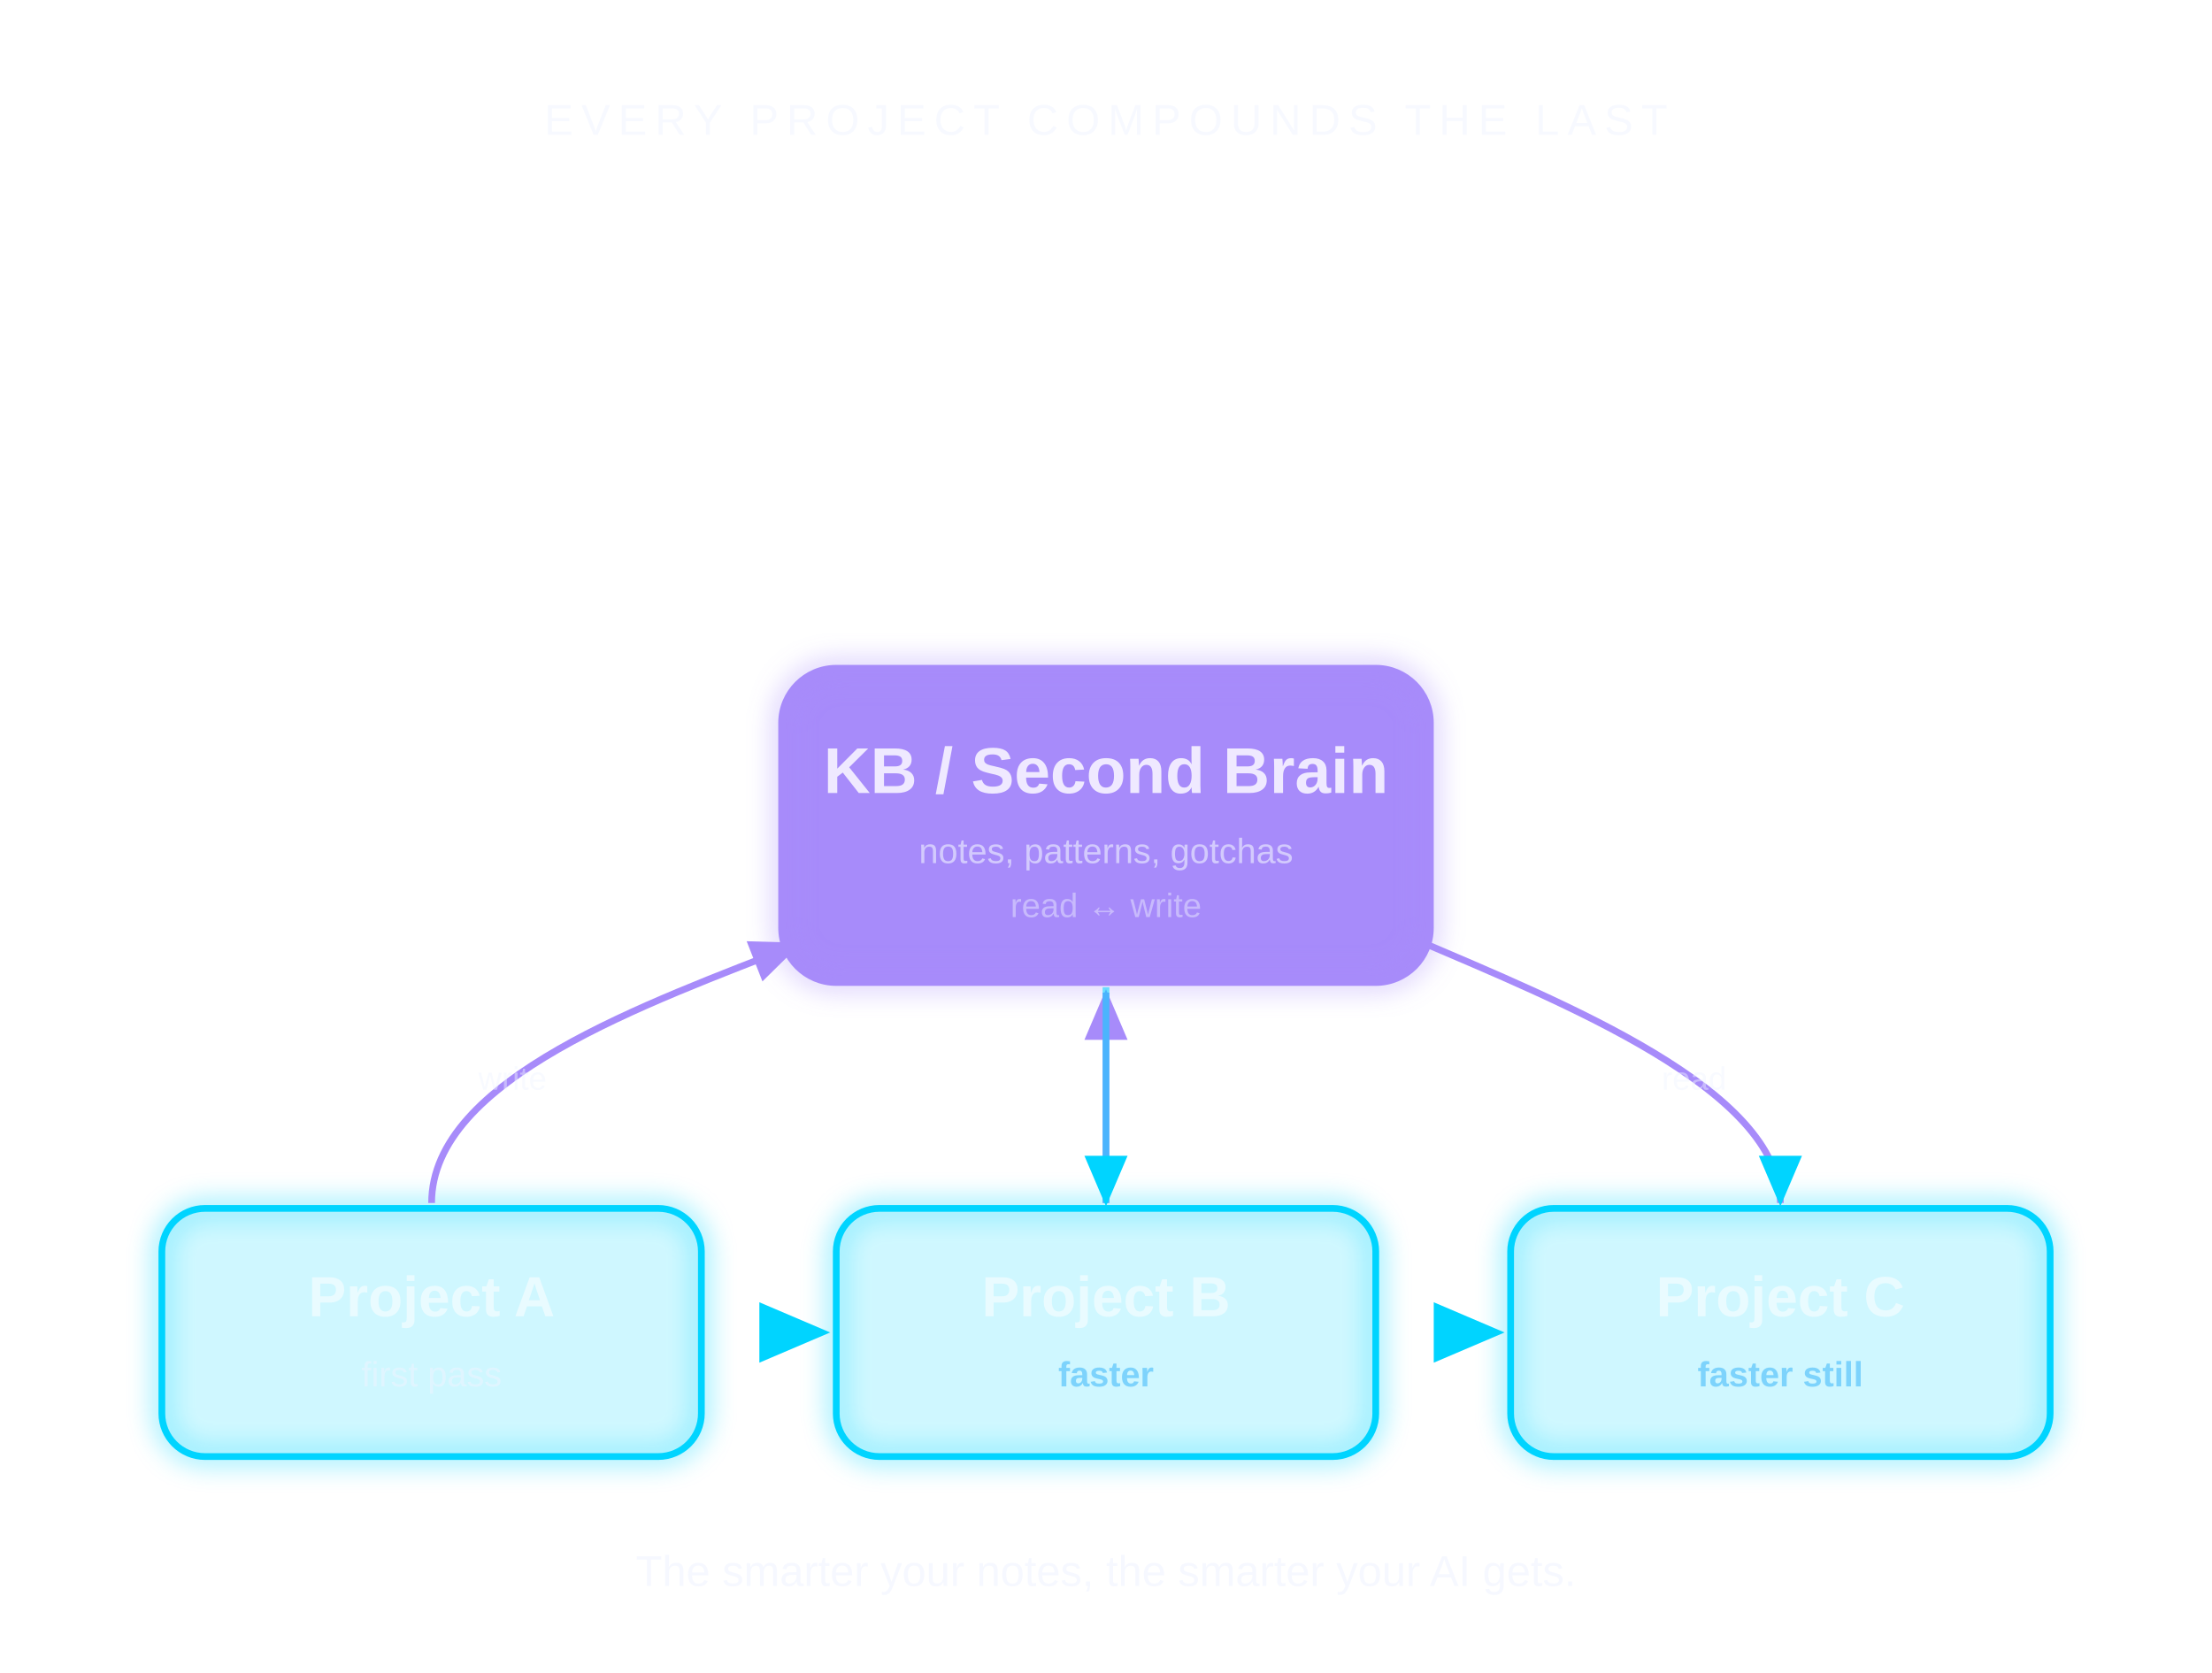
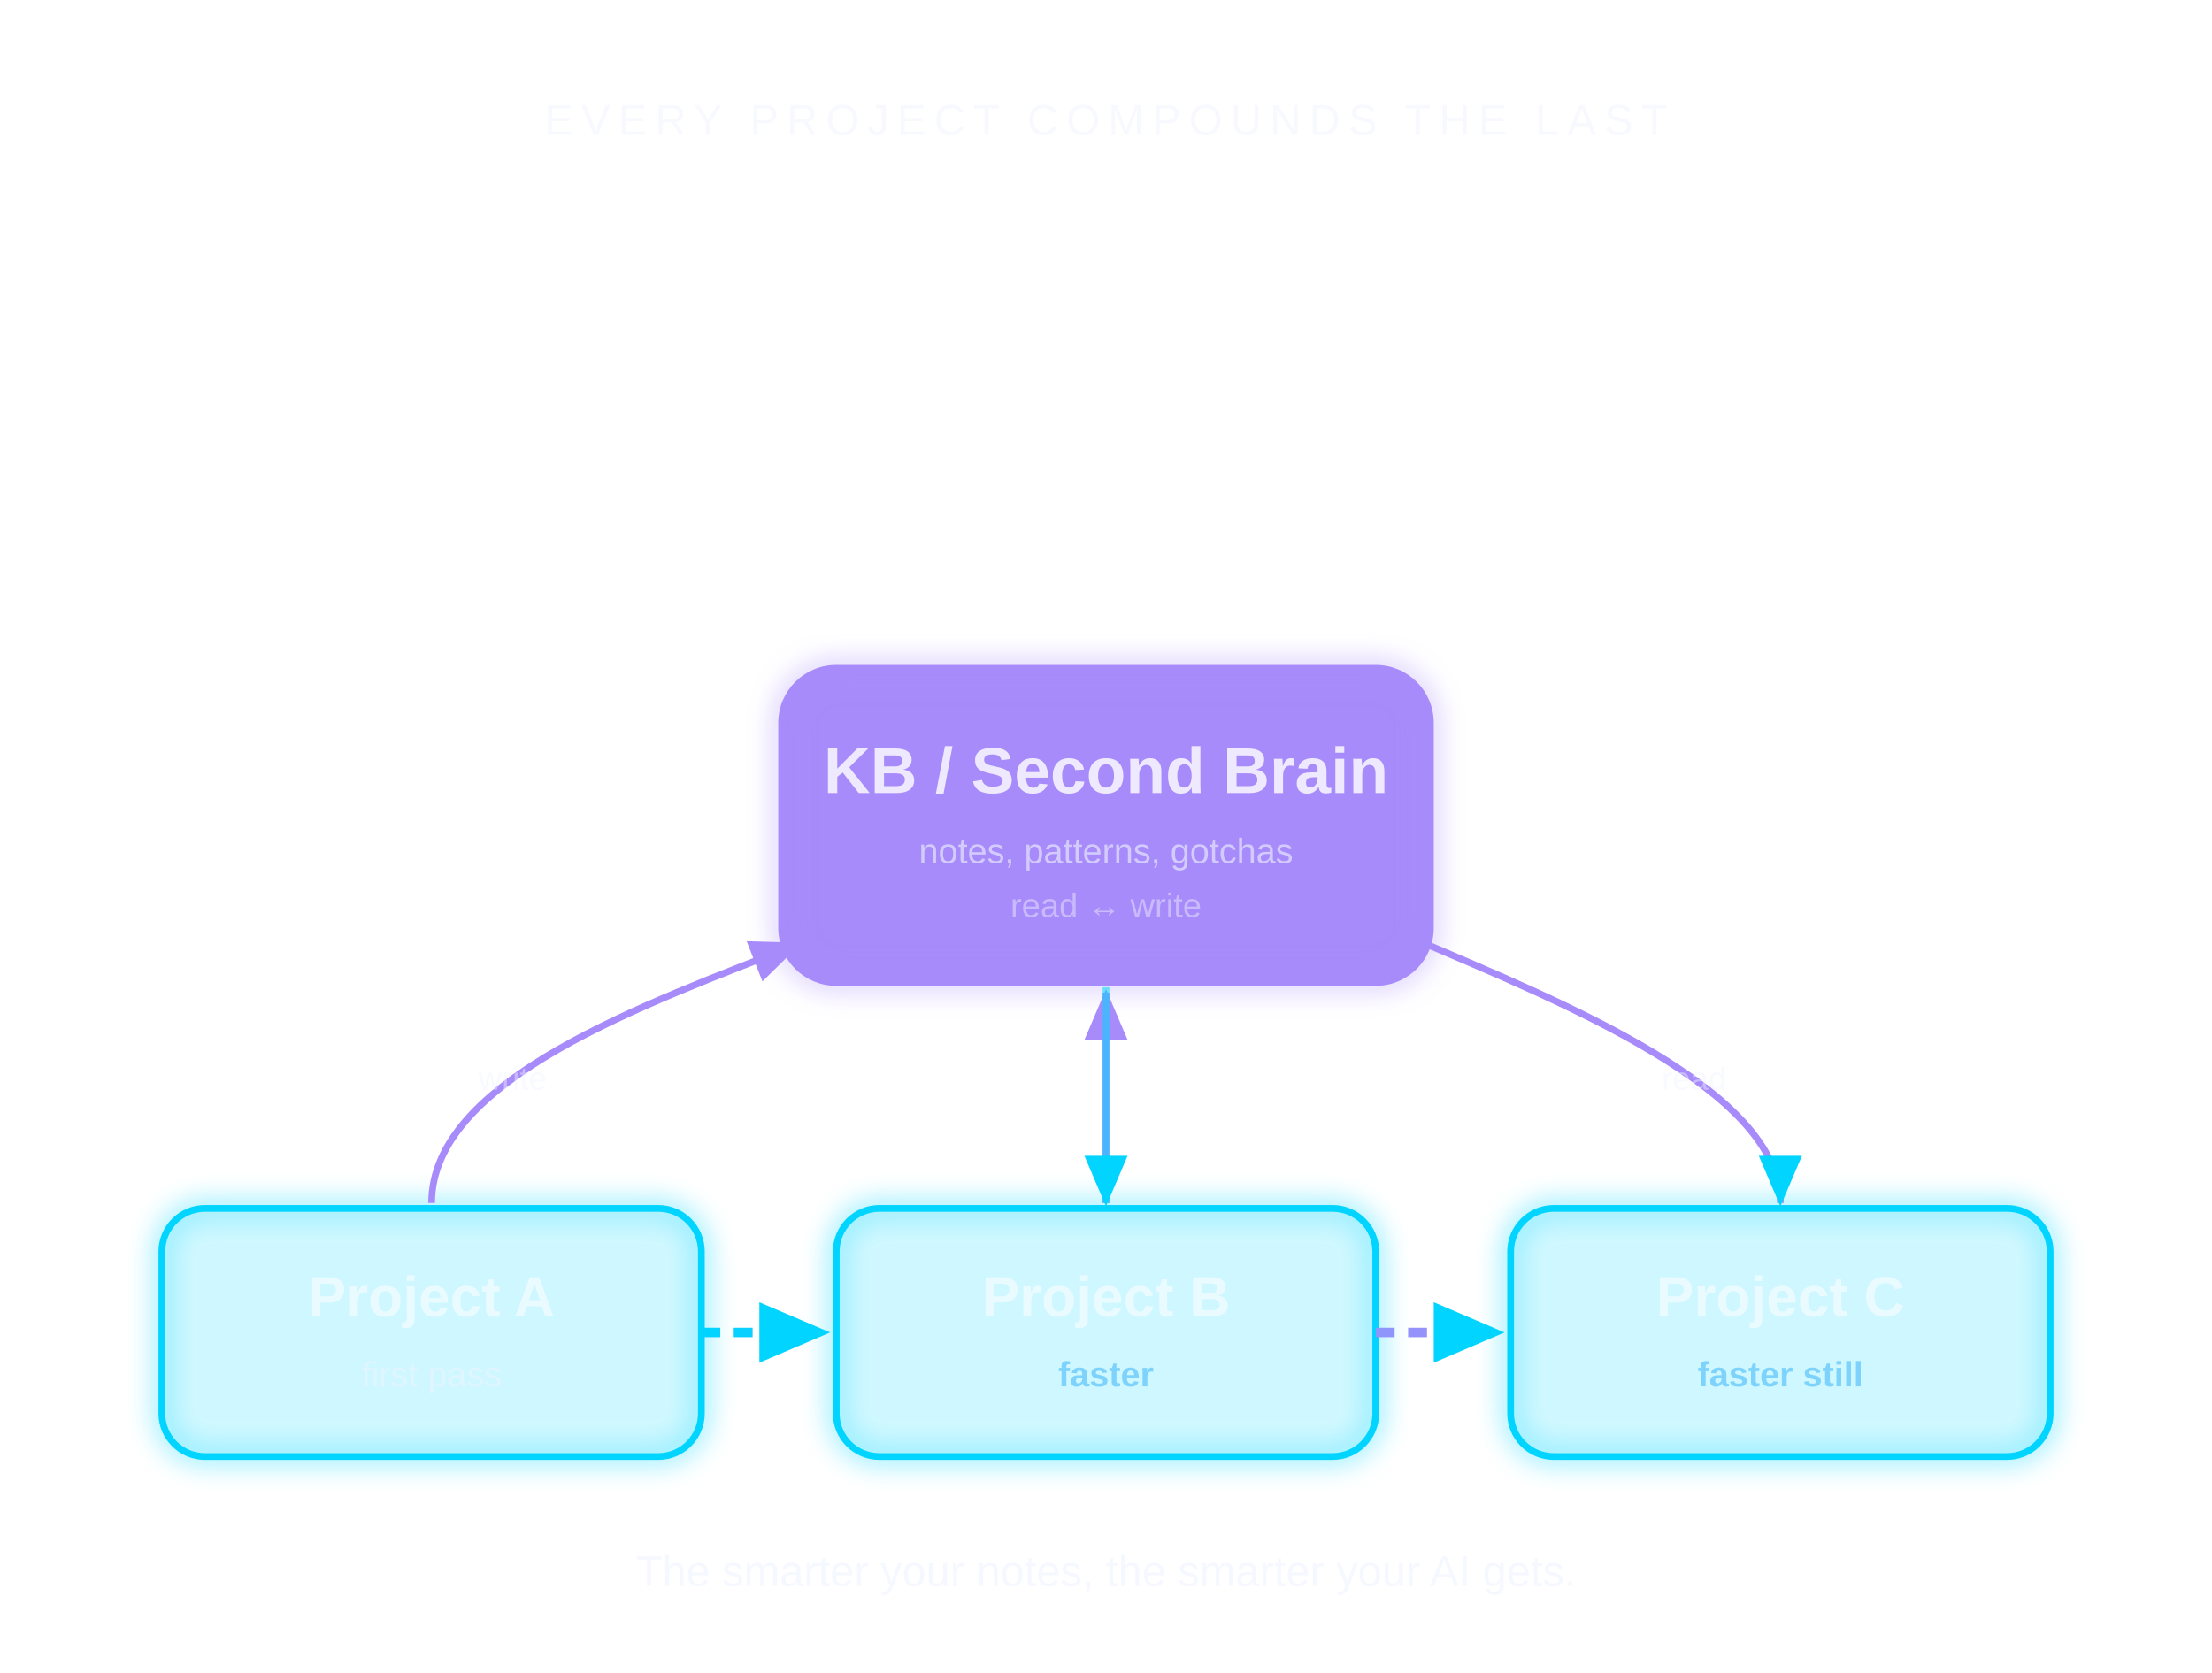
<svg xmlns="http://www.w3.org/2000/svg" viewBox="0 0 820 620" font-family="'Space Grotesk','Helvetica Neue',Arial,sans-serif">
  <defs>
    <filter id="gtr" x="-50%" y="-50%" width="200%" height="200%">
      <feGaussianBlur stdDeviation="5" result="b" />
      <feMerge>
        <feMergeNode in="b" />
        <feMergeNode in="SourceGraphic" />
      </feMerge>
    </filter>
    <marker id="atr" markerWidth="11" markerHeight="11" refX="7" refY="3.2" orient="auto">
      <path d="M0,0 L7.5,3.2 L0,6.4 Z" fill="#00d4ff" />
    </marker>
    <marker id="atrp" markerWidth="11" markerHeight="11" refX="7" refY="3.2" orient="auto">
      <path d="M0,0 L7.5,3.2 L0,6.4 Z" fill="#a78bfa" />
    </marker>
-     <linearGradient id="ltr" x1="0" y1="0" x2="1" y2="0">
+     <linearGradient id="ltr" x1="260" y1="494" x2="556" y2="494" gradientUnits="userSpaceOnUse">
      <stop offset="0" stop-color="#00d4ff" />
      <stop offset="1" stop-color="#a78bfa" />
    </linearGradient>
  </defs>
  <style>
    /*
      Total cycle: 6s.
      Sequence:
        0-20%  (0-1.2s):  A-&gt;B arrow fires (dot travels)
        20-45% (1.2-2.7s): B-&gt;C arrow fires (dot travels, slightly faster)
        (B-&gt;C fires quicker to show "faster still")

      Then KB read/write pulses overlap throughout:
        A-&gt;KB write pulse: 0-30%
        KB-&gt;B read pulse: 15-50%
        B-&gt;KB write pulse: 30-60%
        KB-&gt;C read pulse: 45-85%
    */

    /* Compounding arrow A-&gt;B dot */
    @keyframes dotAB {
      0%    { offset-distance:0%; opacity:0; }
      3%    { opacity:1; }
      18%   { offset-distance:100%; opacity:1; }
      22%   { opacity:0; }
      100%  { opacity:0; }
    }
    /* Compounding arrow B-&gt;C dot — fires faster (shorter active window) */
    @keyframes dotBC {
      0%,20%  { offset-distance:0%; opacity:0; }
      23%     { opacity:1; }
      40%     { offset-distance:100%; opacity:1; }
      44%     { opacity:0; }
      100%    { opacity:0; }
    }

    .dot-ab {
      offset-path: path('M260,494 L306,494');
      animation: dotAB 6s ease-out infinite;
    }
    .dot-bc {
      offset-path: path('M510,494 L556,494');
      animation: dotBC 6s ease-out infinite;
    }

    /* Flowing dashes on compounding arrows */
    @keyframes dashAB {
      0%,100%{ stroke-dashoffset:16; stroke-opacity:0.4; }
      0%     { stroke-opacity:0.9; stroke-dashoffset:16; }
      22%    { stroke-dashoffset:0; stroke-opacity:0.9; }
      30%    { stroke-opacity:0.4; }
    }
    @keyframes dashBC {
      0%,100%{ stroke-dashoffset:16; stroke-opacity:0.4; }
      20%    { stroke-dashoffset:16; stroke-opacity:0.4; }
      40%    { stroke-dashoffset:0; stroke-opacity:1; }
      48%    { stroke-opacity:0.4; }
    }
    .arr-ab {
      stroke-dasharray:7 5;
      animation: dashAB 6s ease-out infinite;
    }
    .arr-bc {
      stroke-dasharray:7 5;
      animation: dashBC 6s ease-out infinite;
    }

    /* KB write pulse from A: path "M160 446 C 160 400, 240 372, 296 350" */
    @keyframes writeA {
      0%,100%{ stroke-opacity:0.2; }
      5%     { stroke-opacity:0.9; }
      28%    { stroke-opacity:0.9; }
      35%    { stroke-opacity:0.2; }
    }
    /* KB read pulse to B: "M410 366 -&gt; 410 446" (vertical down from KB to B) */
    @keyframes readB {
      0%,100% { stroke-opacity:0.2; }
      18%     { stroke-opacity:0.2; }
      25%     { stroke-opacity:0.9; }
      48%     { stroke-opacity:0.9; }
      55%     { stroke-opacity:0.2; }
    }
    /* B writes to KB: (reuse vertical up line) */
    @keyframes writeB {
      0%,100%{ stroke-opacity:0.2; }
      35%    { stroke-opacity:0.2; }
      42%    { stroke-opacity:0.9; }
      60%    { stroke-opacity:0.9; }
      67%    { stroke-opacity:0.2; }
    }
    /* KB read pulse to C: "M524 348 -&gt; 660 446" */
    @keyframes readC {
      0%,100%{ stroke-opacity:0.2; }
      45%    { stroke-opacity:0.2; }
      52%    { stroke-opacity:1; }
      80%    { stroke-opacity:1; }
      88%    { stroke-opacity:0.2; }
    }

    .kb-write-a { animation: writeA 6s ease-in-out infinite; }
    .kb-read-b  { animation: readB  6s ease-in-out infinite; }
    .kb-write-b { animation: writeB 6s ease-in-out infinite; }
    .kb-read-c  { animation: readC  6s ease-in-out infinite; }

    /* Moving dot on write-A arc path */
    @keyframes dotWriteA {
      0%   { offset-distance:0%; opacity:0; }
      5%   { opacity:1; }
      28%  { offset-distance:100%; opacity:1; }
      33%  { opacity:0; }
      100% { opacity:0; }
    }
    /* Moving dot on read-B arc path */
    @keyframes dotReadB {
      0%,18%{ offset-distance:0%; opacity:0; }
      23%  { opacity:1; }
      50%  { offset-distance:100%; opacity:1; }
      55%  { opacity:0; }
      100% { opacity:0; }
    }
    /* Moving dot on write-B vertical path */
    @keyframes dotWriteB {
      0%,35%{ offset-distance:0%; opacity:0; }
      40%  { opacity:1; }
      62%  { offset-distance:100%; opacity:1; }
      67%  { opacity:0; }
      100% { opacity:0; }
    }
    /* Moving dot on read-C arc path */
    @keyframes dotReadC {
      0%,45%{ offset-distance:0%; opacity:0; }
      50%  { opacity:1; }
      82%  { offset-distance:100%; opacity:1; }
      88%  { opacity:0; }
      100% { opacity:0; }
    }

    .dotWriteA { offset-path: path('M160 446 C 160 400, 240 372, 296 350'); animation: dotWriteA 6s ease-in-out infinite; }
    .dotReadB  { offset-path: path('M410,366 L410,446'); animation: dotReadB  6s ease-in-out infinite; }
    .dotWriteB { offset-path: path('M410,446 L410,366'); animation: dotWriteB 6s ease-in-out infinite; }
    .dotReadC  { offset-path: path('M524 348 C 580 372, 660 404, 660 446'); animation: dotReadC  6s ease-in-out infinite; }

    /* KB hub gentle glow pulse */
    @keyframes kbPulse {
      0%,100%{ opacity:0.14; }
      50%    { opacity:0.28; }
    }
    .kb-bg { animation: kbPulse 3s ease-in-out infinite; }
  </style>
  <text x="410" y="50" text-anchor="middle" fill="rgba(240,244,255,.55)" font-size="16" letter-spacing="3">EVERY PROJECT COMPOUNDS THE LAST</text>
  <rect class="kb-bg" x="290" y="248" width="240" height="116" rx="20" fill="#a78bfa" />
  <rect x="290" y="248" width="240" height="116" rx="20" fill="none" stroke="#a78bfa" stroke-width="3" filter="url(#gtr)" />
  <text x="410" y="294" text-anchor="middle" fill="#efe9ff" font-size="24" font-weight="700">KB / Second Brain</text>
  <text x="410" y="320" text-anchor="middle" fill="rgba(240,244,255,.6)" font-size="13">notes, patterns, gotchas</text>
  <text x="410" y="340" text-anchor="middle" fill="rgba(240,244,255,.45)" font-size="12.5">read ↔ write</text>
  <rect x="60" y="448" width="200" height="92" rx="16" fill="rgba(0,212,255,.10)" stroke="#00d4ff" stroke-width="2.5" filter="url(#gtr)" />
  <text x="160" y="488" text-anchor="middle" fill="#e9fbff" font-size="21" font-weight="700">Project A</text>
  <text x="160" y="514" text-anchor="middle" fill="rgba(240,244,255,.5)" font-size="13">first pass</text>
  <rect x="310" y="448" width="200" height="92" rx="16" fill="rgba(0,212,255,.10)" stroke="#00d4ff" stroke-width="2.5" filter="url(#gtr)" />
  <text x="410" y="488" text-anchor="middle" fill="#e9fbff" font-size="21" font-weight="700">Project B</text>
  <text x="410" y="514" text-anchor="middle" fill="#7dd3fc" font-size="13" font-weight="600">faster</text>
  <rect x="560" y="448" width="200" height="92" rx="16" fill="rgba(0,212,255,.10)" stroke="#00d4ff" stroke-width="2.5" filter="url(#gtr)" />
  <text x="660" y="488" text-anchor="middle" fill="#e9fbff" font-size="21" font-weight="700">Project C</text>
  <text x="660" y="514" text-anchor="middle" fill="#7dd3fc" font-size="13" font-weight="600">faster still</text>
  <line class="arr-ab" x1="260" y1="494" x2="306" y2="494" stroke="url(#ltr)" stroke-width="3.5" marker-end="url(#atr)" />
  <line class="arr-bc" x1="510" y1="494" x2="556" y2="494" stroke="url(#ltr)" stroke-width="3.5" marker-end="url(#atr)" />
  <path class="kb-write-a" d="M160 446 C 160 400, 240 372, 296 350" fill="none" stroke="#a78bfa" stroke-width="2.5" marker-end="url(#atrp)" />
  <path class="kb-read-c" d="M524 348 C 580 372, 660 404, 660 446" fill="none" stroke="#a78bfa" stroke-width="2.5" marker-end="url(#atr)" />
  <line class="kb-write-b" x1="410" y1="446" x2="410" y2="368" stroke="#a78bfa" stroke-width="2.5" marker-end="url(#atrp)" />
  <line class="kb-read-b" x1="410" y1="366" x2="410" y2="446" stroke="rgba(0,212,255,.55)" stroke-width="2.5" marker-end="url(#atr)" />
  <text x="190" y="404" text-anchor="middle" fill="rgba(240,244,255,.45)" font-size="12">write</text>
  <text x="628" y="404" text-anchor="middle" fill="rgba(240,244,255,.45)" font-size="12">read</text>
  <circle class="dotWriteA" r="5" fill="#a78bfa" opacity="0" filter="url(#gtr)" />
  <circle class="dotReadB" r="5" fill="#00d4ff" opacity="0" filter="url(#gtr)" />
  <circle class="dotWriteB" r="5" fill="#a78bfa" opacity="0" filter="url(#gtr)" />
  <circle class="dotReadC" r="5" fill="#a78bfa" opacity="0" filter="url(#gtr)" />
  <circle class="dot-ab" r="6" fill="#00d4ff" opacity="0" filter="url(#gtr)" />
  <circle class="dot-bc" r="6" fill="#00d4ff" opacity="0" filter="url(#gtr)" />
  <text x="410" y="588" text-anchor="middle" fill="rgba(240,244,255,.62)" font-size="16">The smarter your notes, the smarter your AI gets.</text>
</svg>
